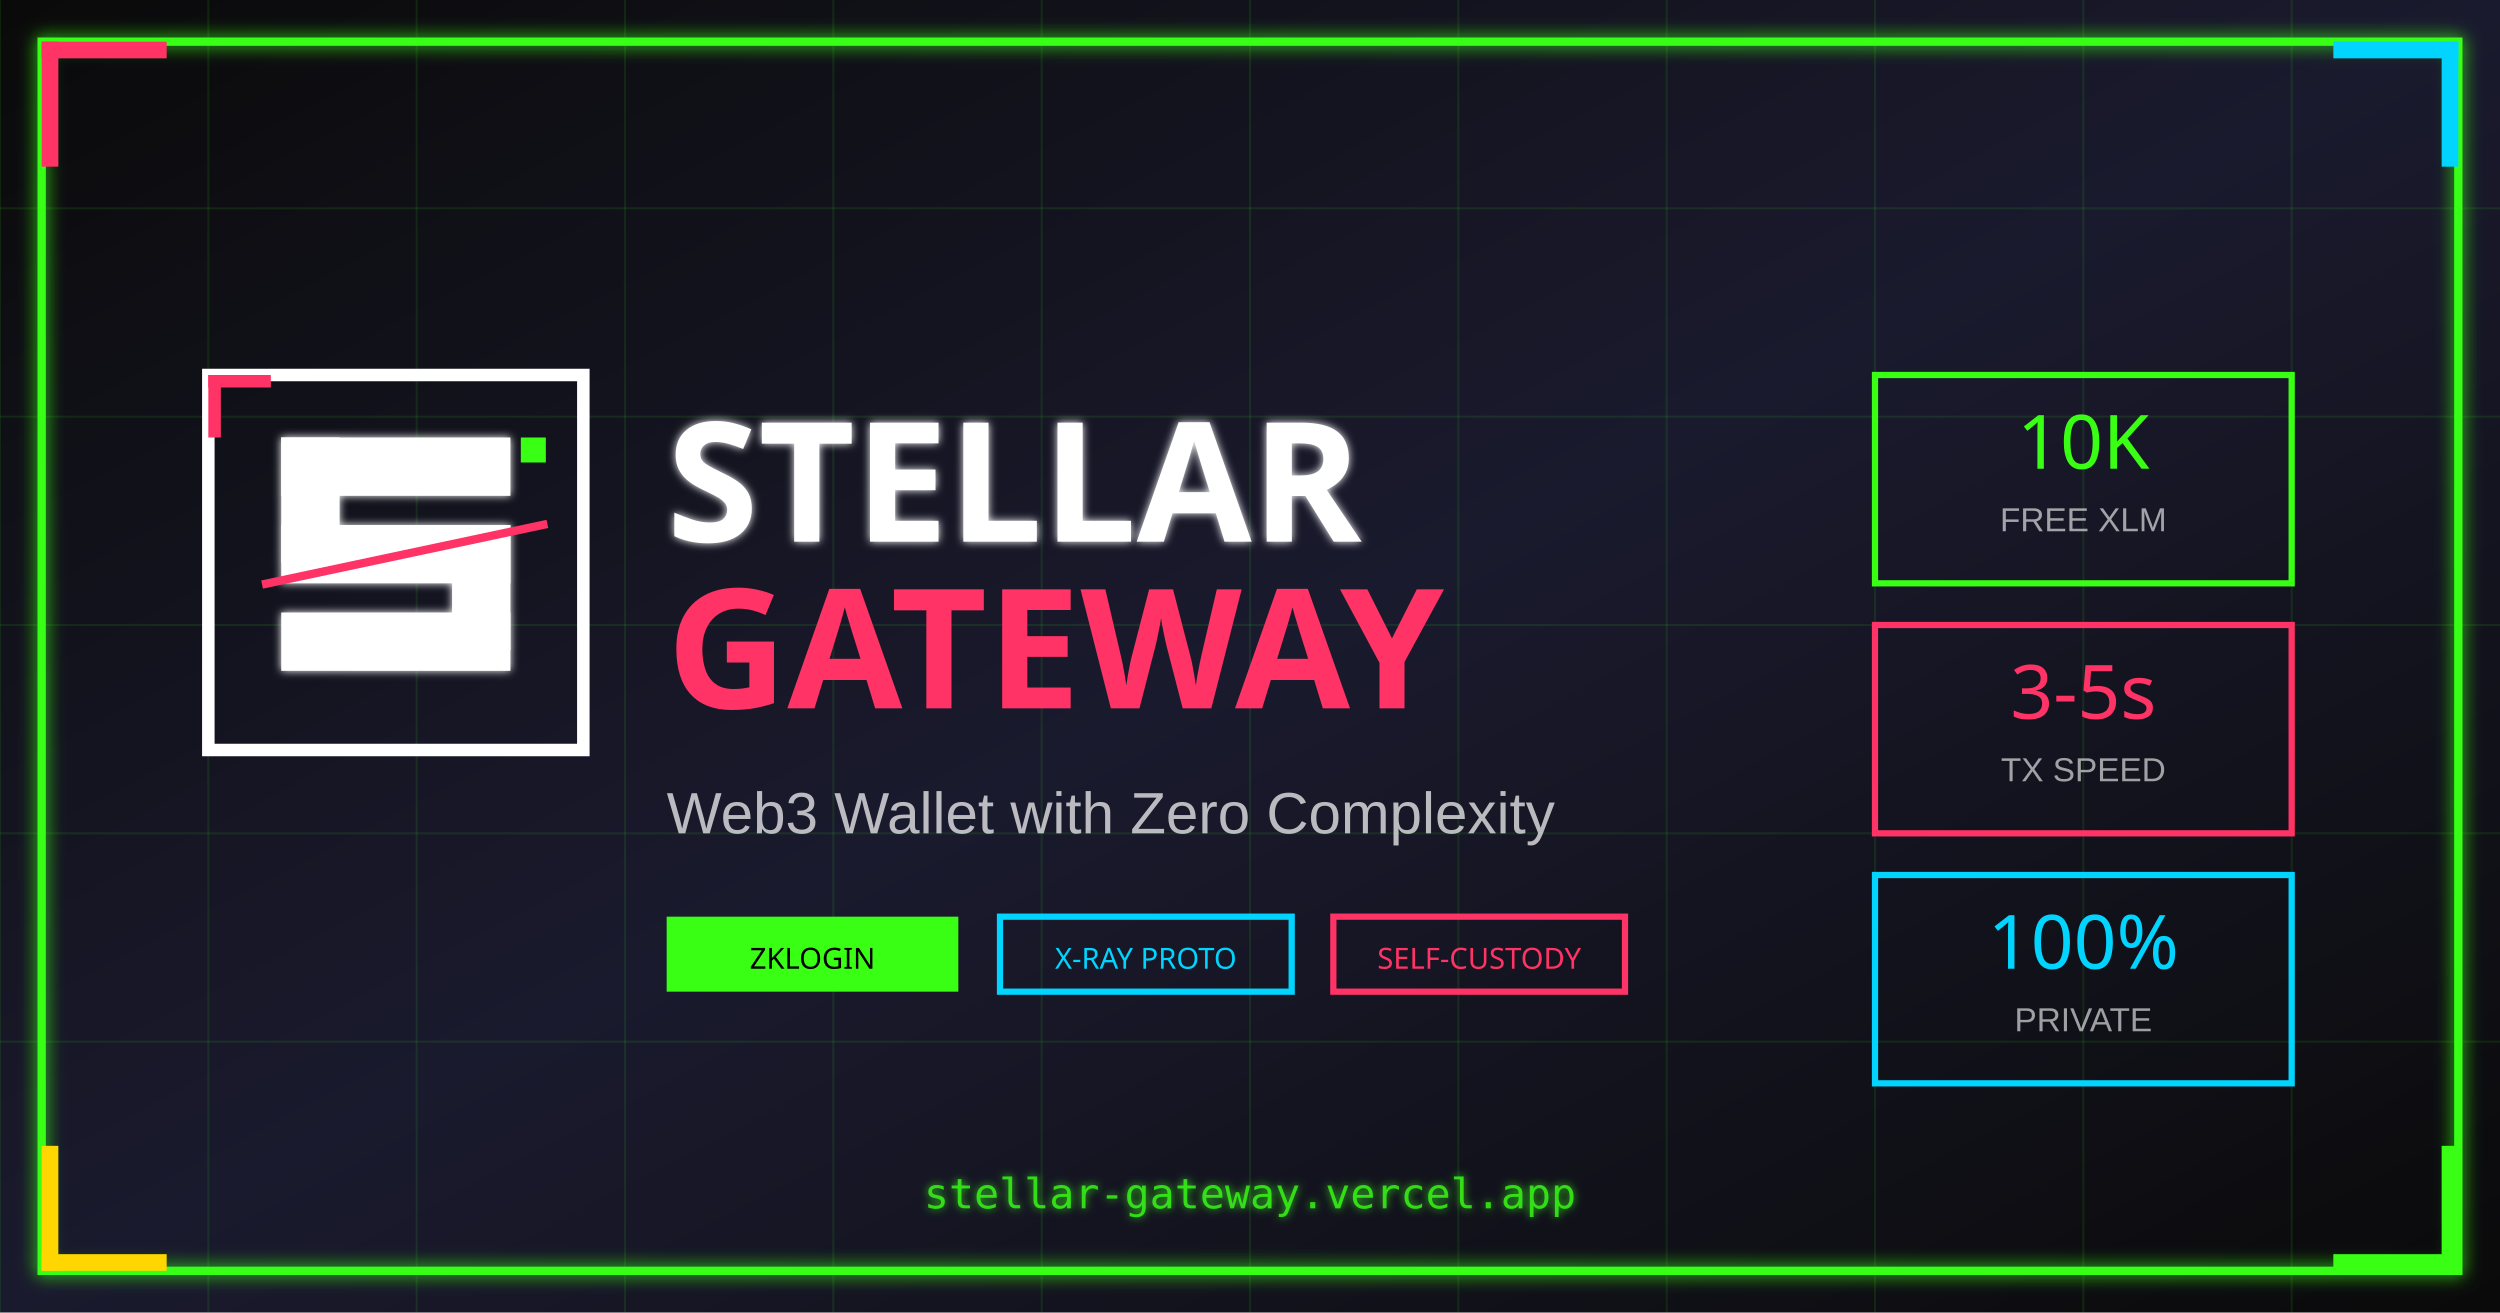
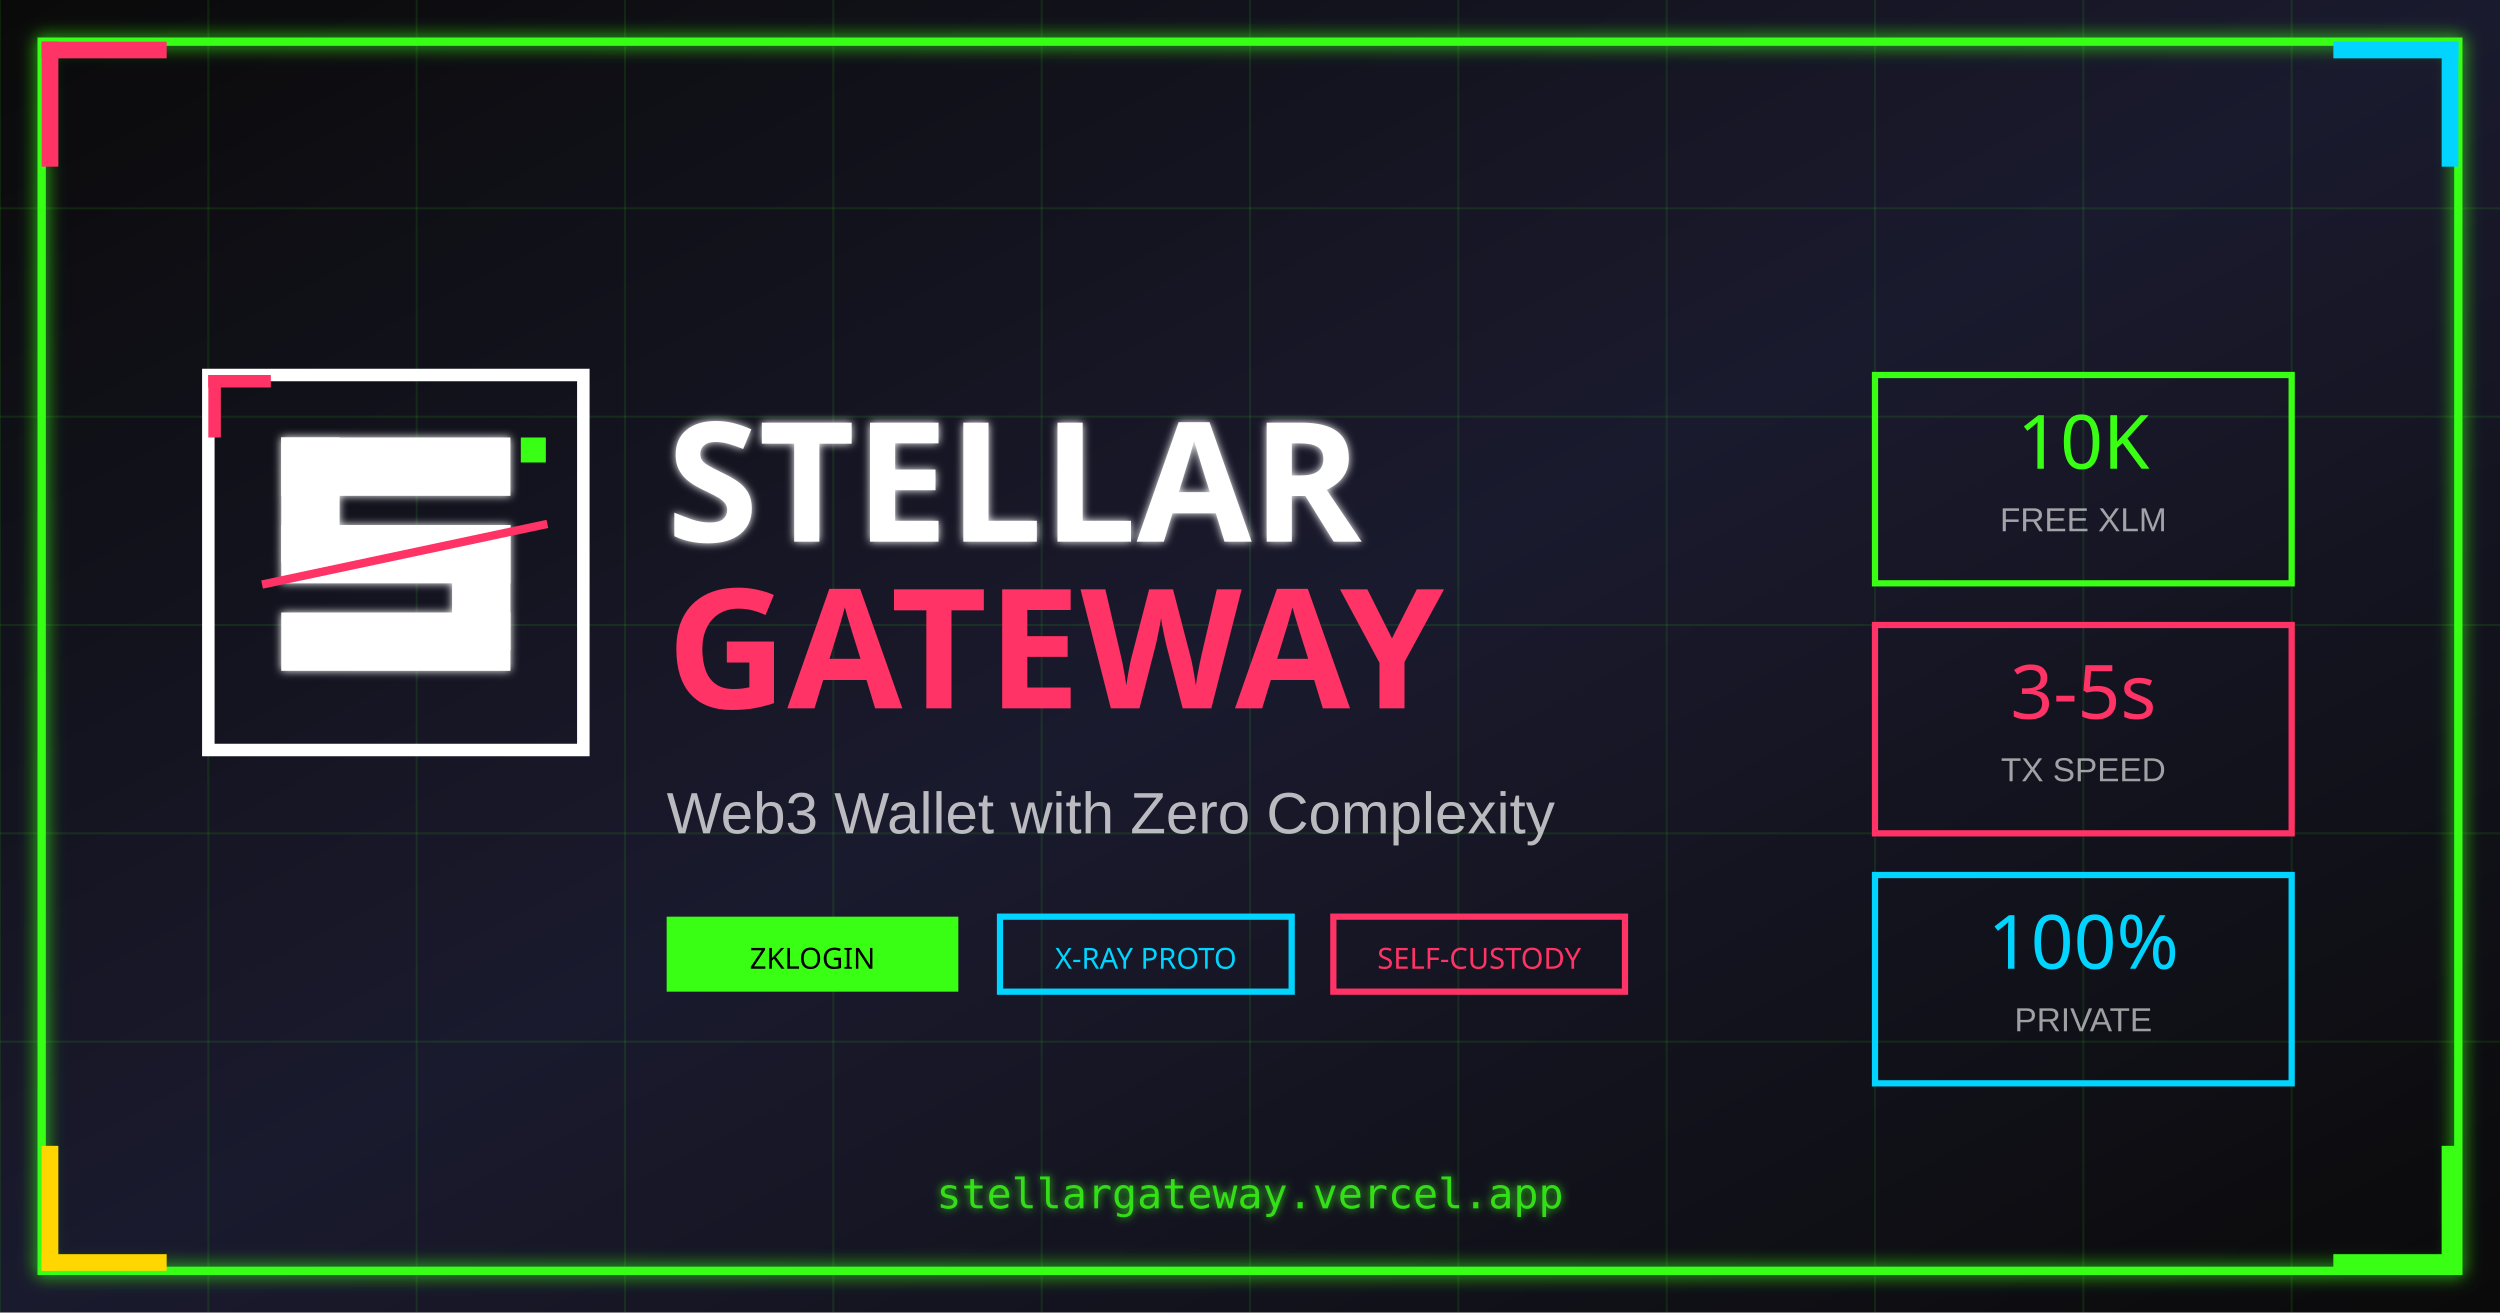
<svg xmlns="http://www.w3.org/2000/svg" viewBox="0 0 1200 630">
  <defs>
    <linearGradient id="bg-grad" x1="0%" y1="0%" x2="100%" y2="100%">
      <stop offset="0%" style="stop-color:#0A0A0A" />
      <stop offset="50%" style="stop-color:#1A1A2E" />
      <stop offset="100%" style="stop-color:#0A0A0A" />
    </linearGradient>
    <filter id="neon-glow" x="-50%" y="-50%" width="200%" height="200%">
      <feGaussianBlur stdDeviation="4" result="blur" />
      <feMerge>
        <feMergeNode in="blur" />
        <feMergeNode in="SourceGraphic" />
      </feMerge>
    </filter>
    <filter id="text-glow" x="-50%" y="-50%" width="200%" height="200%">
      <feGaussianBlur stdDeviation="2" result="blur" />
      <feMerge>
        <feMergeNode in="blur" />
        <feMergeNode in="SourceGraphic" />
      </feMerge>
    </filter>
  </defs>
  <rect width="1200" height="630" fill="url(#bg-grad)" />
  <g stroke="#39FF14" stroke-opacity="0.1" stroke-width="1">
    <line x1="0" y1="0" x2="0" y2="630" />
    <line x1="100" y1="0" x2="100" y2="630" />
    <line x1="200" y1="0" x2="200" y2="630" />
    <line x1="300" y1="0" x2="300" y2="630" />
    <line x1="400" y1="0" x2="400" y2="630" />
    <line x1="500" y1="0" x2="500" y2="630" />
    <line x1="600" y1="0" x2="600" y2="630" />
    <line x1="700" y1="0" x2="700" y2="630" />
    <line x1="800" y1="0" x2="800" y2="630" />
    <line x1="900" y1="0" x2="900" y2="630" />
    <line x1="1000" y1="0" x2="1000" y2="630" />
    <line x1="1100" y1="0" x2="1100" y2="630" />
    <line x1="0" y1="100" x2="1200" y2="100" />
    <line x1="0" y1="200" x2="1200" y2="200" />
    <line x1="0" y1="300" x2="1200" y2="300" />
    <line x1="0" y1="400" x2="1200" y2="400" />
    <line x1="0" y1="500" x2="1200" y2="500" />
  </g>
  <rect x="20" y="20" width="1160" height="590" fill="none" stroke="#39FF14" stroke-width="4" filter="url(#neon-glow)" />
  <rect x="20" y="20" width="60" height="8" fill="#FF3366" />
  <rect x="20" y="20" width="8" height="60" fill="#FF3366" />
  <rect x="1120" y="20" width="60" height="8" fill="#00D4FF" />
  <rect x="1172" y="20" width="8" height="60" fill="#00D4FF" />
  <rect x="20" y="602" width="60" height="8" fill="#FFD600" />
  <rect x="20" y="550" width="8" height="60" fill="#FFD600" />
  <rect x="1120" y="602" width="60" height="8" fill="#39FF14" />
  <rect x="1172" y="550" width="8" height="60" fill="#39FF14" />
  <g transform="translate(100, 180)">
    <rect x="0" y="0" width="180" height="180" fill="none" stroke="#FFFFFF" stroke-width="6" />
    <rect x="0" y="0" width="30" height="6" fill="#FF3366" />
    <rect x="0" y="0" width="6" height="30" fill="#FF3366" />
    <g filter="url(#text-glow)">
      <rect x="35" y="30" width="110" height="28" fill="#FFFFFF" />
      <rect x="35" y="30" width="28" height="60" fill="#FFFFFF" />
      <rect x="35" y="72" width="110" height="28" fill="#FFFFFF" />
      <rect x="117" y="72" width="28" height="60" fill="#FFFFFF" />
      <rect x="35" y="114" width="110" height="28" fill="#FFFFFF" />
    </g>
    <rect x="25" y="85" width="140" height="4" fill="#FF3366" transform="rotate(-12 90 90)" />
    <rect x="150" y="30" width="12" height="12" fill="#39FF14" />
  </g>
  <text x="320" y="260" font-family="Arial Black, sans-serif" font-size="80" font-weight="900" fill="#FFFFFF" filter="url(#text-glow)">STELLAR</text>
  <text x="320" y="340" font-family="Arial Black, sans-serif" font-size="80" font-weight="900" fill="#FF3366">GATEWAY</text>
  <text x="320" y="400" font-family="Arial, sans-serif" font-size="28" fill="#FFFFFF" fill-opacity="0.7">Web3 Wallet with Zero Complexity</text>
  <g transform="translate(320, 440)">
    <rect x="0" y="0" width="140" height="36" fill="#39FF14" />
    <text x="70" y="25" font-family="Arial Black, sans-serif" font-size="14" fill="#000000" text-anchor="middle">ZKLOGIN</text>
    <rect x="160" y="0" width="140" height="36" fill="none" stroke="#00D4FF" stroke-width="3" />
    <text x="230" y="25" font-family="Arial Black, sans-serif" font-size="14" fill="#00D4FF" text-anchor="middle">X-RAY PROTO</text>
    <rect x="320" y="0" width="140" height="36" fill="none" stroke="#FF3366" stroke-width="3" />
    <text x="390" y="25" font-family="Arial Black, sans-serif" font-size="14" fill="#FF3366" text-anchor="middle">SELF-CUSTODY</text>
  </g>
  <g transform="translate(900, 180)">
    <rect x="0" y="0" width="200" height="100" fill="none" stroke="#39FF14" stroke-width="3" />
    <text x="100" y="45" font-family="Arial Black, sans-serif" font-size="36" fill="#39FF14" text-anchor="middle">10K</text>
    <text x="100" y="75" font-family="Arial, sans-serif" font-size="16" fill="#FFFFFF" fill-opacity="0.6" text-anchor="middle">FREE XLM</text>
  </g>
  <g transform="translate(900, 300)">
    <rect x="0" y="0" width="200" height="100" fill="none" stroke="#FF3366" stroke-width="3" />
    <text x="100" y="45" font-family="Arial Black, sans-serif" font-size="36" fill="#FF3366" text-anchor="middle">3-5s</text>
    <text x="100" y="75" font-family="Arial, sans-serif" font-size="16" fill="#FFFFFF" fill-opacity="0.6" text-anchor="middle">TX SPEED</text>
  </g>
  <g transform="translate(900, 420)">
    <rect x="0" y="0" width="200" height="100" fill="none" stroke="#00D4FF" stroke-width="3" />
    <text x="100" y="45" font-family="Arial Black, sans-serif" font-size="36" fill="#00D4FF" text-anchor="middle">100%</text>
    <text x="100" y="75" font-family="Arial, sans-serif" font-size="16" fill="#FFFFFF" fill-opacity="0.6" text-anchor="middle">PRIVATE</text>
  </g>
-   <text x="600" y="580" font-family="JetBrains Mono, monospace" font-size="20" fill="#39FF14" fill-opacity="0.8" text-anchor="middle" filter="url(#text-glow)">stellar-gateway.vercel.app</text>
+   <text x="600" y="580" font-family="JetBrains Mono, monospace" font-size="20" fill="#39FF14" fill-opacity="0.8" text-anchor="middle" filter="url(#text-glow)">stellargateway.vercel.app</text>
</svg>
